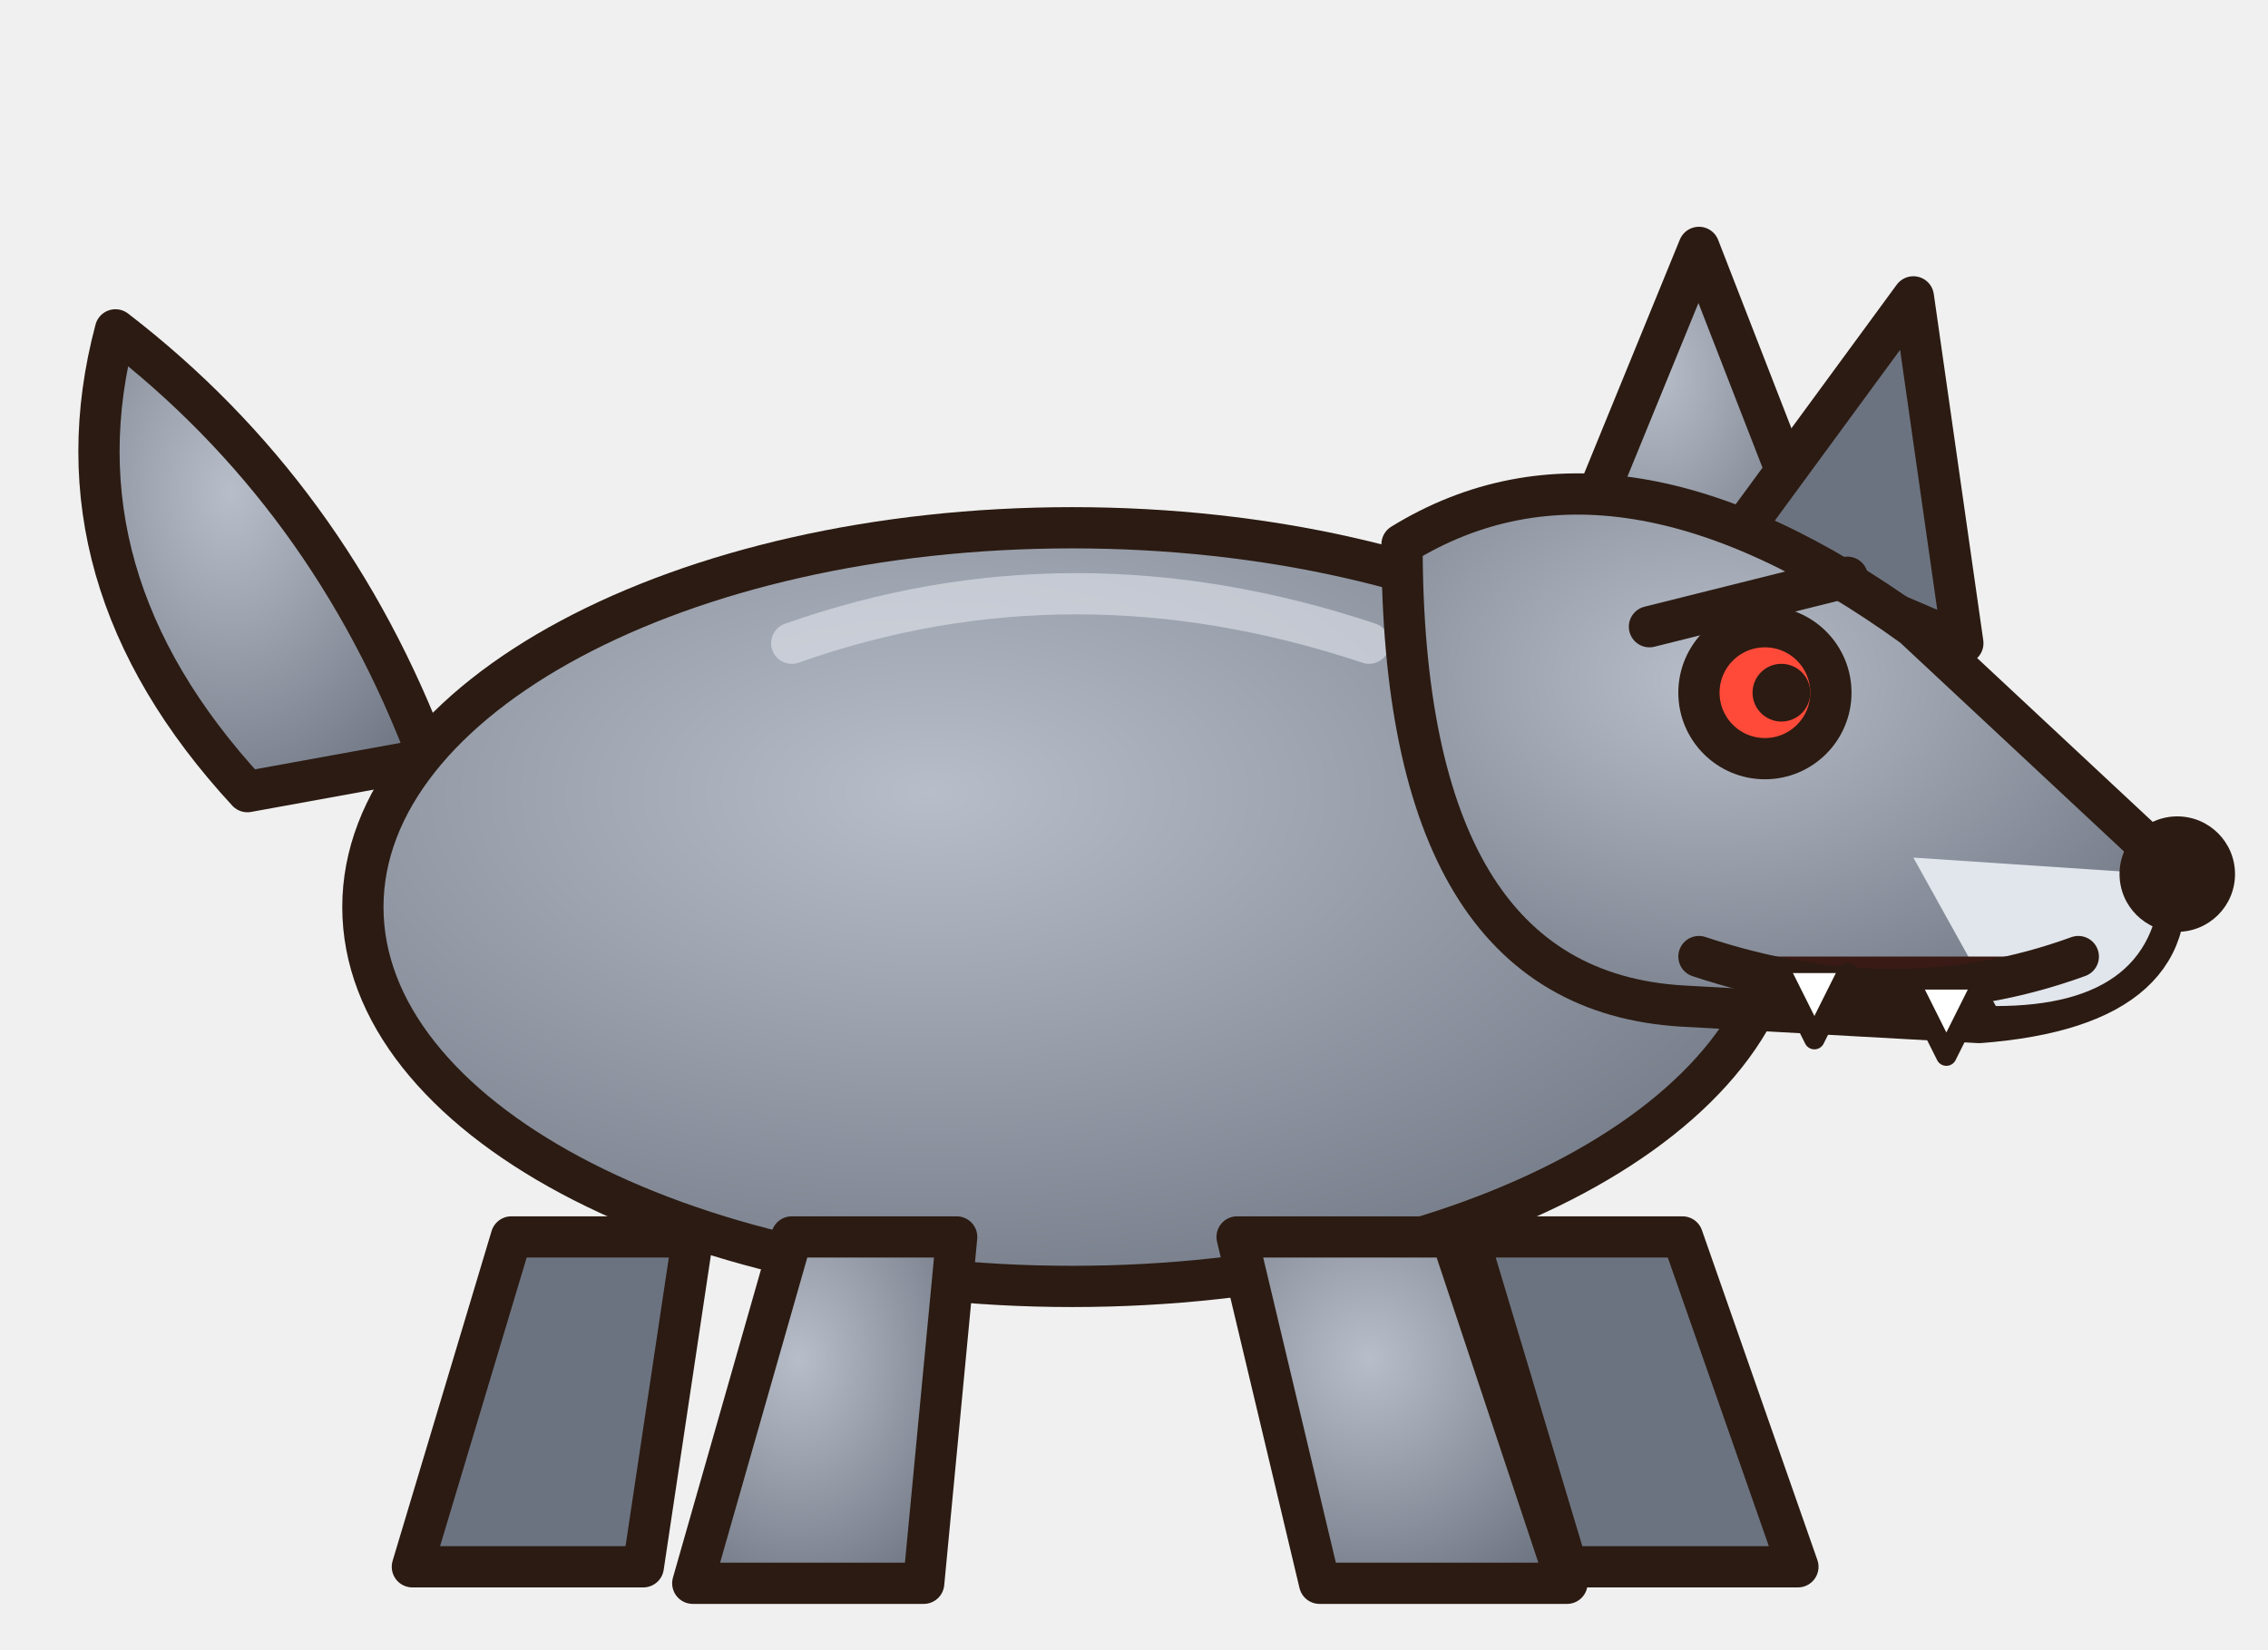
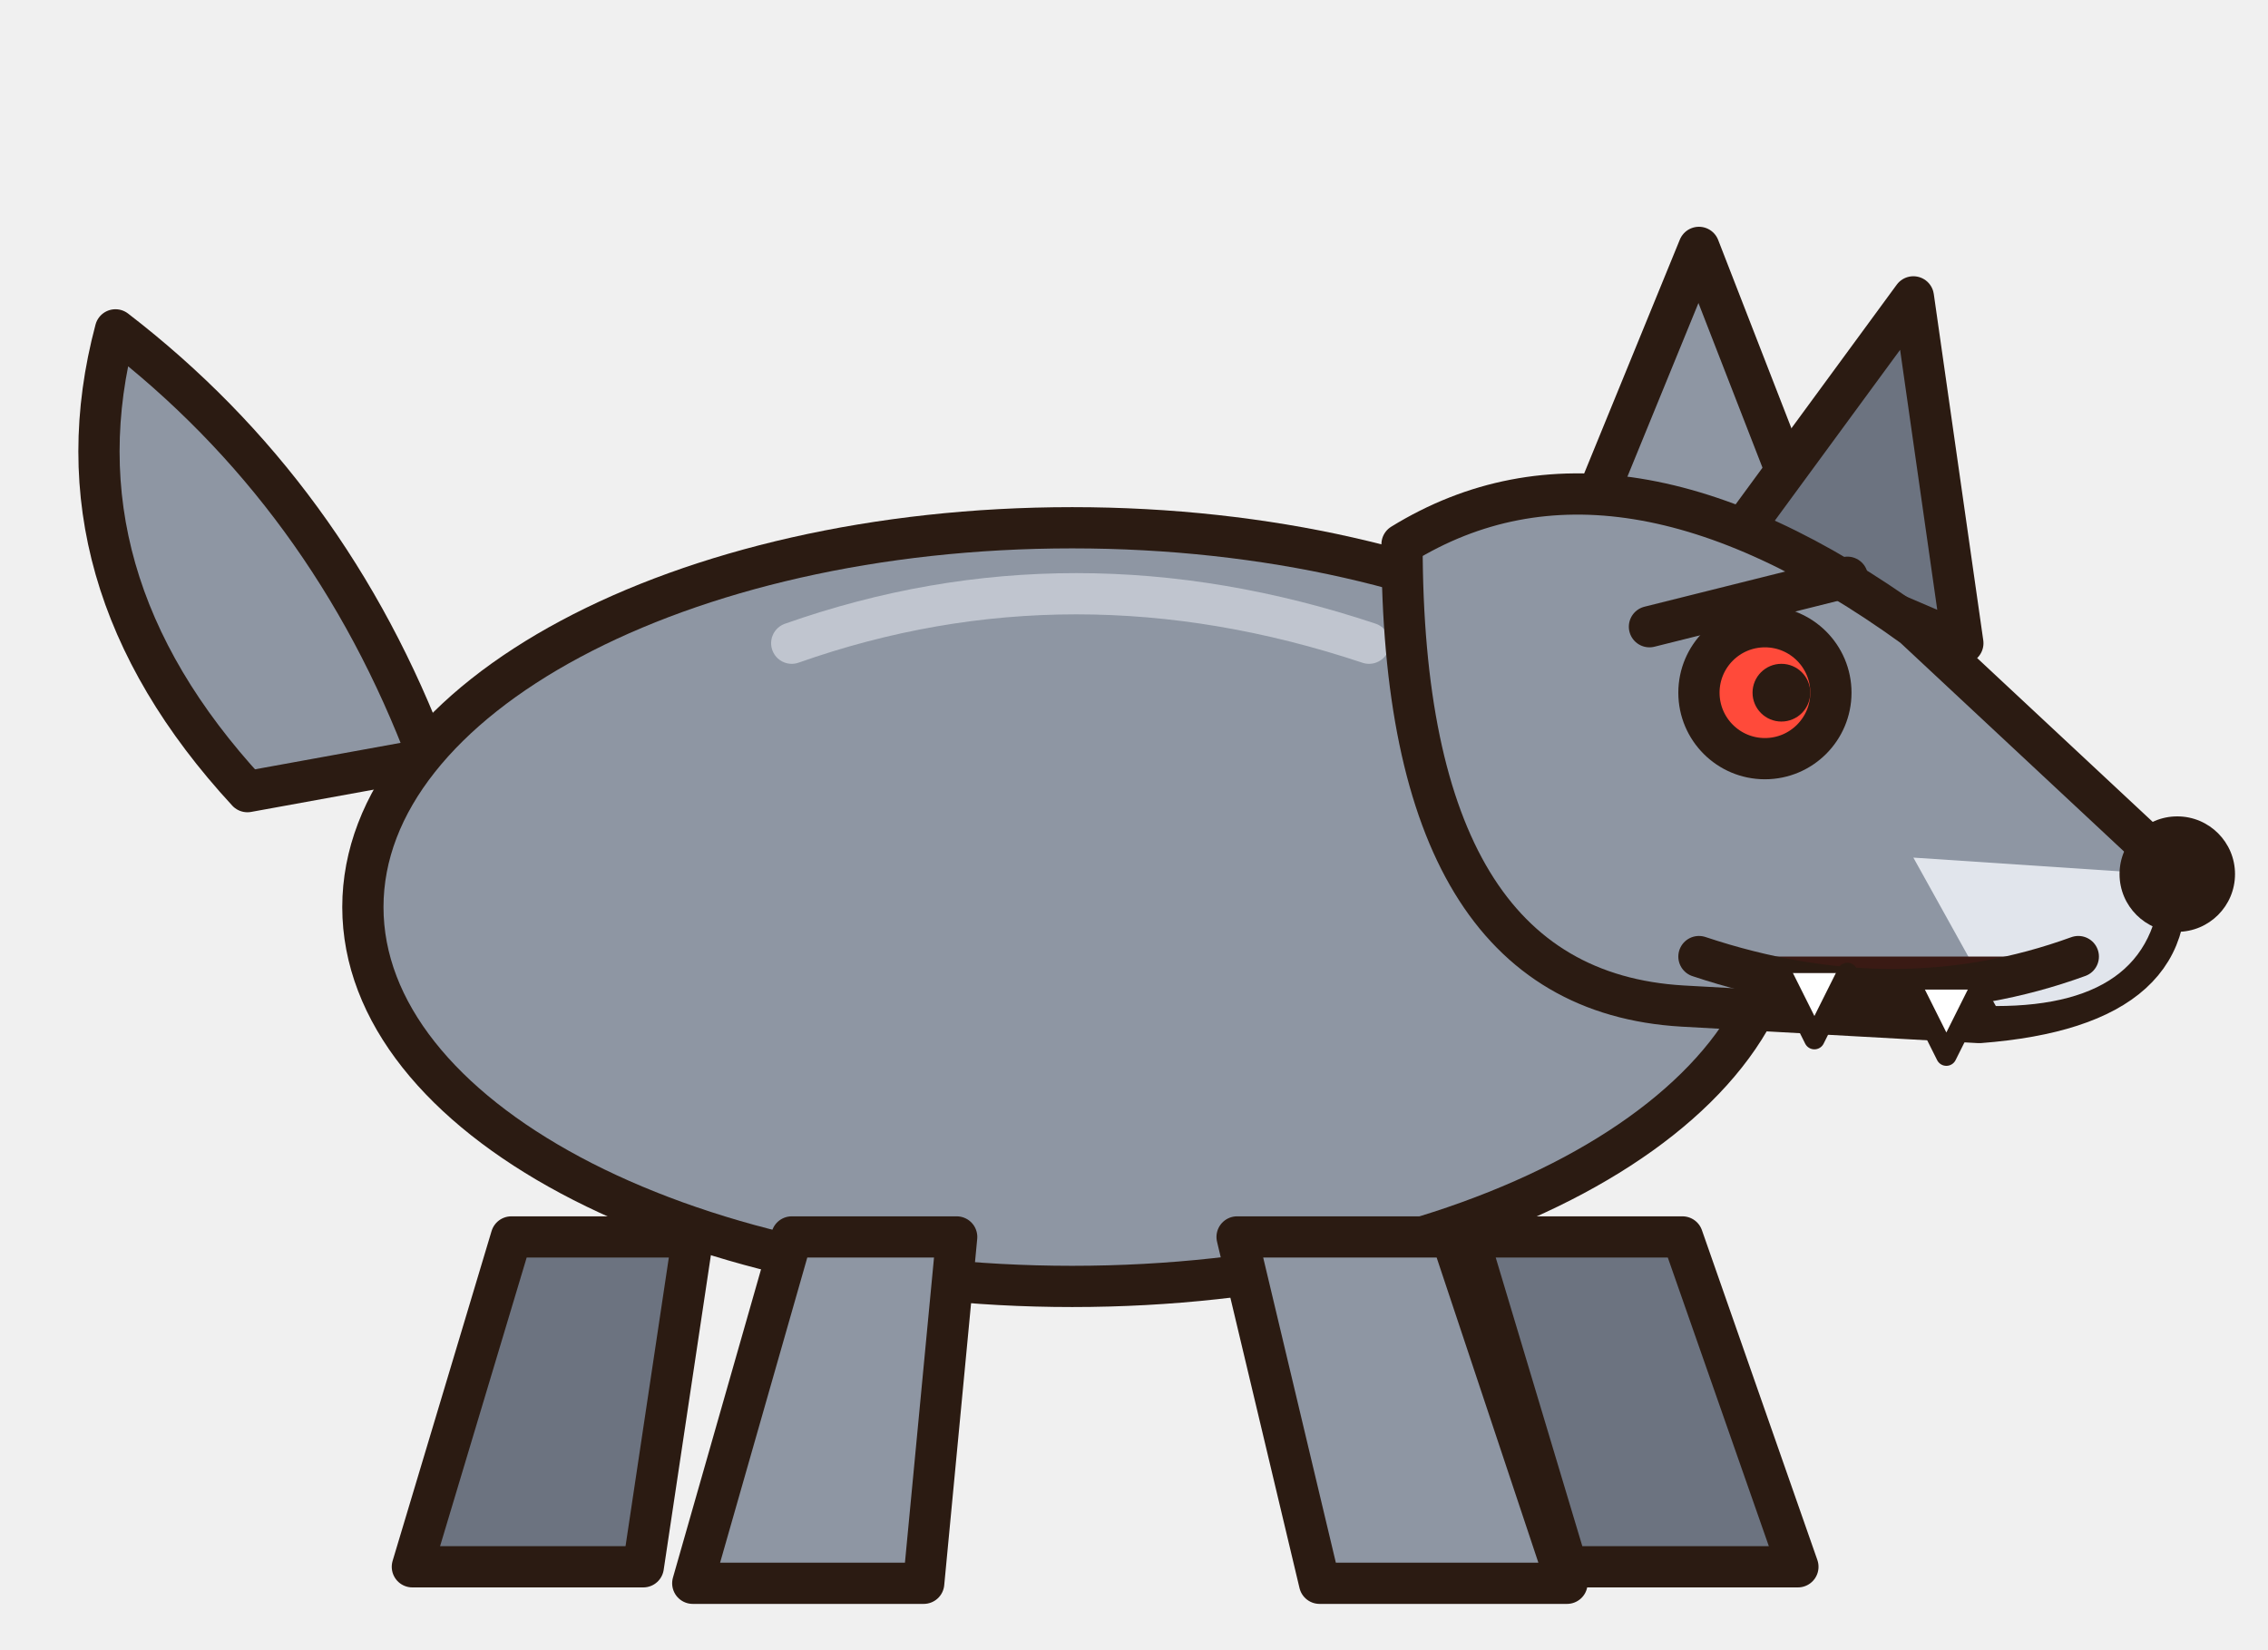
<svg xmlns="http://www.w3.org/2000/svg" viewBox="0 0 275 200" width="275" height="200">
  <defs>
    <linearGradient id="stone" x1="0" y1="0" x2="1" y2="0">
      <stop offset="0.00" stop-color="#d6cebd" />
      <stop offset="0.50" stop-color="#ada591" />
      <stop offset="1.00" stop-color="#80776a" />
    </linearGradient>
    <linearGradient id="stoneB" x1="0" y1="0" x2="1" y2="0">
      <stop offset="0.00" stop-color="#d4dcee" />
      <stop offset="0.50" stop-color="#a3aecb" />
      <stop offset="1.00" stop-color="#6e7a9c" />
    </linearGradient>
    <linearGradient id="stoneD" x1="0" y1="0" x2="1" y2="0">
      <stop offset="0.00" stop-color="#8a8a9a" />
      <stop offset="0.50" stop-color="#5d5c6d" />
      <stop offset="1.00" stop-color="#3c3b49" />
    </linearGradient>
    <linearGradient id="wood" x1="0" y1="0" x2="0" y2="1">
      <stop offset="0.00" stop-color="#c48f52" />
      <stop offset="1.00" stop-color="#7d512b" />
    </linearGradient>
    <linearGradient id="roofG" x1="0" y1="0" x2="1" y2="1">
      <stop offset="0.00" stop-color="#86d25f" />
      <stop offset="1.00" stop-color="#2d7a34" />
    </linearGradient>
    <linearGradient id="roofR" x1="0" y1="0" x2="1" y2="1">
      <stop offset="0.00" stop-color="#ee6a58" />
      <stop offset="1.00" stop-color="#9c2a22" />
    </linearGradient>
    <linearGradient id="roofP" x1="0" y1="0" x2="1" y2="1">
      <stop offset="0.00" stop-color="#a67ae8" />
      <stop offset="1.00" stop-color="#4a2c98" />
    </linearGradient>
    <linearGradient id="steel" x1="0" y1="0" x2="1" y2="1">
      <stop offset="0.00" stop-color="#eef2f6" />
      <stop offset="0.50" stop-color="#b3bcc7" />
      <stop offset="1.00" stop-color="#7a8593" />
    </linearGradient>
    <linearGradient id="gold" x1="0" y1="0" x2="1" y2="1">
      <stop offset="0.00" stop-color="#ffe27a" />
      <stop offset="1.00" stop-color="#c8901a" />
    </linearGradient>
    <linearGradient id="blue" x1="0" y1="0" x2="1" y2="1">
      <stop offset="0.00" stop-color="#5b9be8" />
      <stop offset="1.00" stop-color="#1f4c9a" />
    </linearGradient>
    <linearGradient id="copper" x1="0" y1="0" x2="1" y2="1">
      <stop offset="0.00" stop-color="#f0b27a" />
      <stop offset="1.00" stop-color="#a35f2e" />
    </linearGradient>
    <linearGradient id="ice" x1="0" y1="0" x2="1" y2="1">
      <stop offset="0.00" stop-color="#f2fdff" />
      <stop offset="0.50" stop-color="#8fdcf5" />
      <stop offset="1.00" stop-color="#3d98cf" />
    </linearGradient>
    <linearGradient id="iron" x1="0" y1="0" x2="1" y2="1">
      <stop offset="0.00" stop-color="#7c7c88" />
      <stop offset="1.00" stop-color="#2f2f38" />
    </linearGradient>
    <linearGradient id="lava" x1="0" y1="0" x2="1" y2="1">
      <stop offset="0.00" stop-color="#ffd24a" />
      <stop offset="1.00" stop-color="#ff6a1a" />
    </linearGradient>
    <radialGradient id="goblin" cx="0.4" cy="0.35" r=".8">
      <stop offset="0.00" stop-color="#aee572" />
      <stop offset="1.00" stop-color="#4f9e32" />
    </radialGradient>
    <radialGradient id="orc" cx="0.4" cy="0.35" r=".8">
      <stop offset="0.00" stop-color="#6fae4a" />
      <stop offset="1.00" stop-color="#2f6a22" />
    </radialGradient>
    <radialGradient id="wolf" cx="0.4" cy="0.35" r=".8">
      <stop offset="0.00" stop-color="#b8bec9" />
      <stop offset="1.00" stop-color="#6c7380" />
    </radialGradient>
    <radialGradient id="ogre" cx="0.4" cy="0.35" r=".8">
      <stop offset="0.00" stop-color="#b27a4c" />
      <stop offset="1.00" stop-color="#6a4126" />
    </radialGradient>
    <radialGradient id="rock" cx="0.4" cy="0.35" r=".8">
      <stop offset="0.00" stop-color="#b9b9c2" />
      <stop offset="1.00" stop-color="#6a6a78" />
    </radialGradient>
    <radialGradient id="wisp" cx="0.4" cy="0.35" r=".8">
      <stop offset="0.00" stop-color="#ffffff" />
      <stop offset="0.50" stop-color="#9ae9ff" />
      <stop offset="1.00" stop-color="#2fa6e0" />
    </radialGradient>
    <radialGradient id="drake" cx="0.4" cy="0.35" r=".8">
      <stop offset="0.00" stop-color="#e8604e" />
      <stop offset="1.00" stop-color="#8c1c1c" />
    </radialGradient>
    <radialGradient id="bat" cx="0.4" cy="0.35" r=".8">
      <stop offset="0.00" stop-color="#8f5cc0" />
      <stop offset="1.00" stop-color="#4a2a68" />
    </radialGradient>
    <radialGradient id="ghost" cx="0.4" cy="0.35" r=".8">
      <stop offset="0.00" stop-color="#eaffff" />
      <stop offset="0.50" stop-color="#9bded6" />
      <stop offset="1.00" stop-color="#4fa8a0" />
    </radialGradient>
    <radialGradient id="orb" cx="0.4" cy="0.35" r=".8">
      <stop offset="0.00" stop-color="#ffffff" />
      <stop offset="0.50" stop-color="#d9a8ff" />
      <stop offset="1.00" stop-color="#8a4fe0" />
    </radialGradient>
    <radialGradient id="glowY" cx="0.4" cy="0.35" r=".8">
      <stop offset="0.00" stop-color="#fffbd0" />
      <stop offset="0.50" stop-color="#ffe14a" />
      <stop offset="1.00" stop-color="#ff9d1a" />
    </radialGradient>
    <radialGradient id="glowC" cx="0.4" cy="0.35" r=".8">
      <stop offset="0.00" stop-color="#ffffff" />
      <stop offset="0.50" stop-color="#a8f0ff" />
      <stop offset="1.00" stop-color="#2fb8e8" />
    </radialGradient>
  </defs>
  <g stroke="#2b1b12" stroke-width="5" stroke-linejoin="round" stroke-linecap="round">
-     <path d="M30 96 Q6 70 14 40 Q40 60 52 92 Z" fill="url(#wolf)" />
+     <path d="M30 96 Q6 70 14 40 Q40 60 52 92 Z" fill="#8e96a3" />
    <path d="M62 150 L50 190 H78 L84 150 Z" fill="#6c7380" />
    <path d="M178 150 L190 190 H218 L204 150 Z" fill="#6c7380" />
-     <ellipse cx="130" cy="110" rx="86" ry="46" fill="url(#wolf)" />
-     <path d="M96 150 L84 192 H112 L116 150 Z" fill="url(#wolf)" />
-     <path d="M150 150 L160 192 H190 L176 150 Z" fill="url(#wolf)" />
+     <ellipse cx="130" cy="110" rx="86" ry="46" fill="#8e96a3" />
+     <path d="M96 150 L84 192 H112 L116 150 Z" fill="#8e96a3" />
+     <path d="M150 150 L160 192 H190 L176 150 Z" fill="#8e96a3" />
    <path d="M96 78 Q130 66 166 78" fill="none" stroke="#e1e5ec" stroke-width="5" opacity=".6" />
-     <path d="M188 74 L206 30 L220 66 Z" fill="url(#wolf)" />
+     <path d="M188 74 L206 30 L220 66 Z" fill="#8e96a3" />
    <path d="M210 66 L232 36 L238 78 Z" fill="#6c7380" />
-     <path d="M170 66 Q196 50 232 76 L262 104 Q266 122 240 124 L204 122 Q170 120 170 66 Z" fill="url(#wolf)" />
+     <path d="M170 66 Q196 50 232 76 L262 104 Q266 122 240 124 L204 122 Q170 120 170 66 Z" fill="#8e96a3" />
    <path d="M232 104 L262 106 Q262 122 242 122 Z" fill="#e1e5ec" stroke="none" />
    <circle cx="264" cy="106" r="7" fill="#2b1b12" stroke="none" />
    <path d="M206 116 Q230 124 252 116" fill="#3a1a14" />
    <path d="M216 118 l4 8 l4 -8 M232 120 l4 8 l4 -8" fill="#fff" stroke-width="2.5" />
    <circle cx="214" cy="84" r="8" fill="#ff4a3a" />
    <circle cx="216" cy="84" r="3.5" fill="#2b1b12" stroke="none" />
    <path d="M200 76 L224 70" stroke-width="5" fill="none" />
  </g>
</svg>
